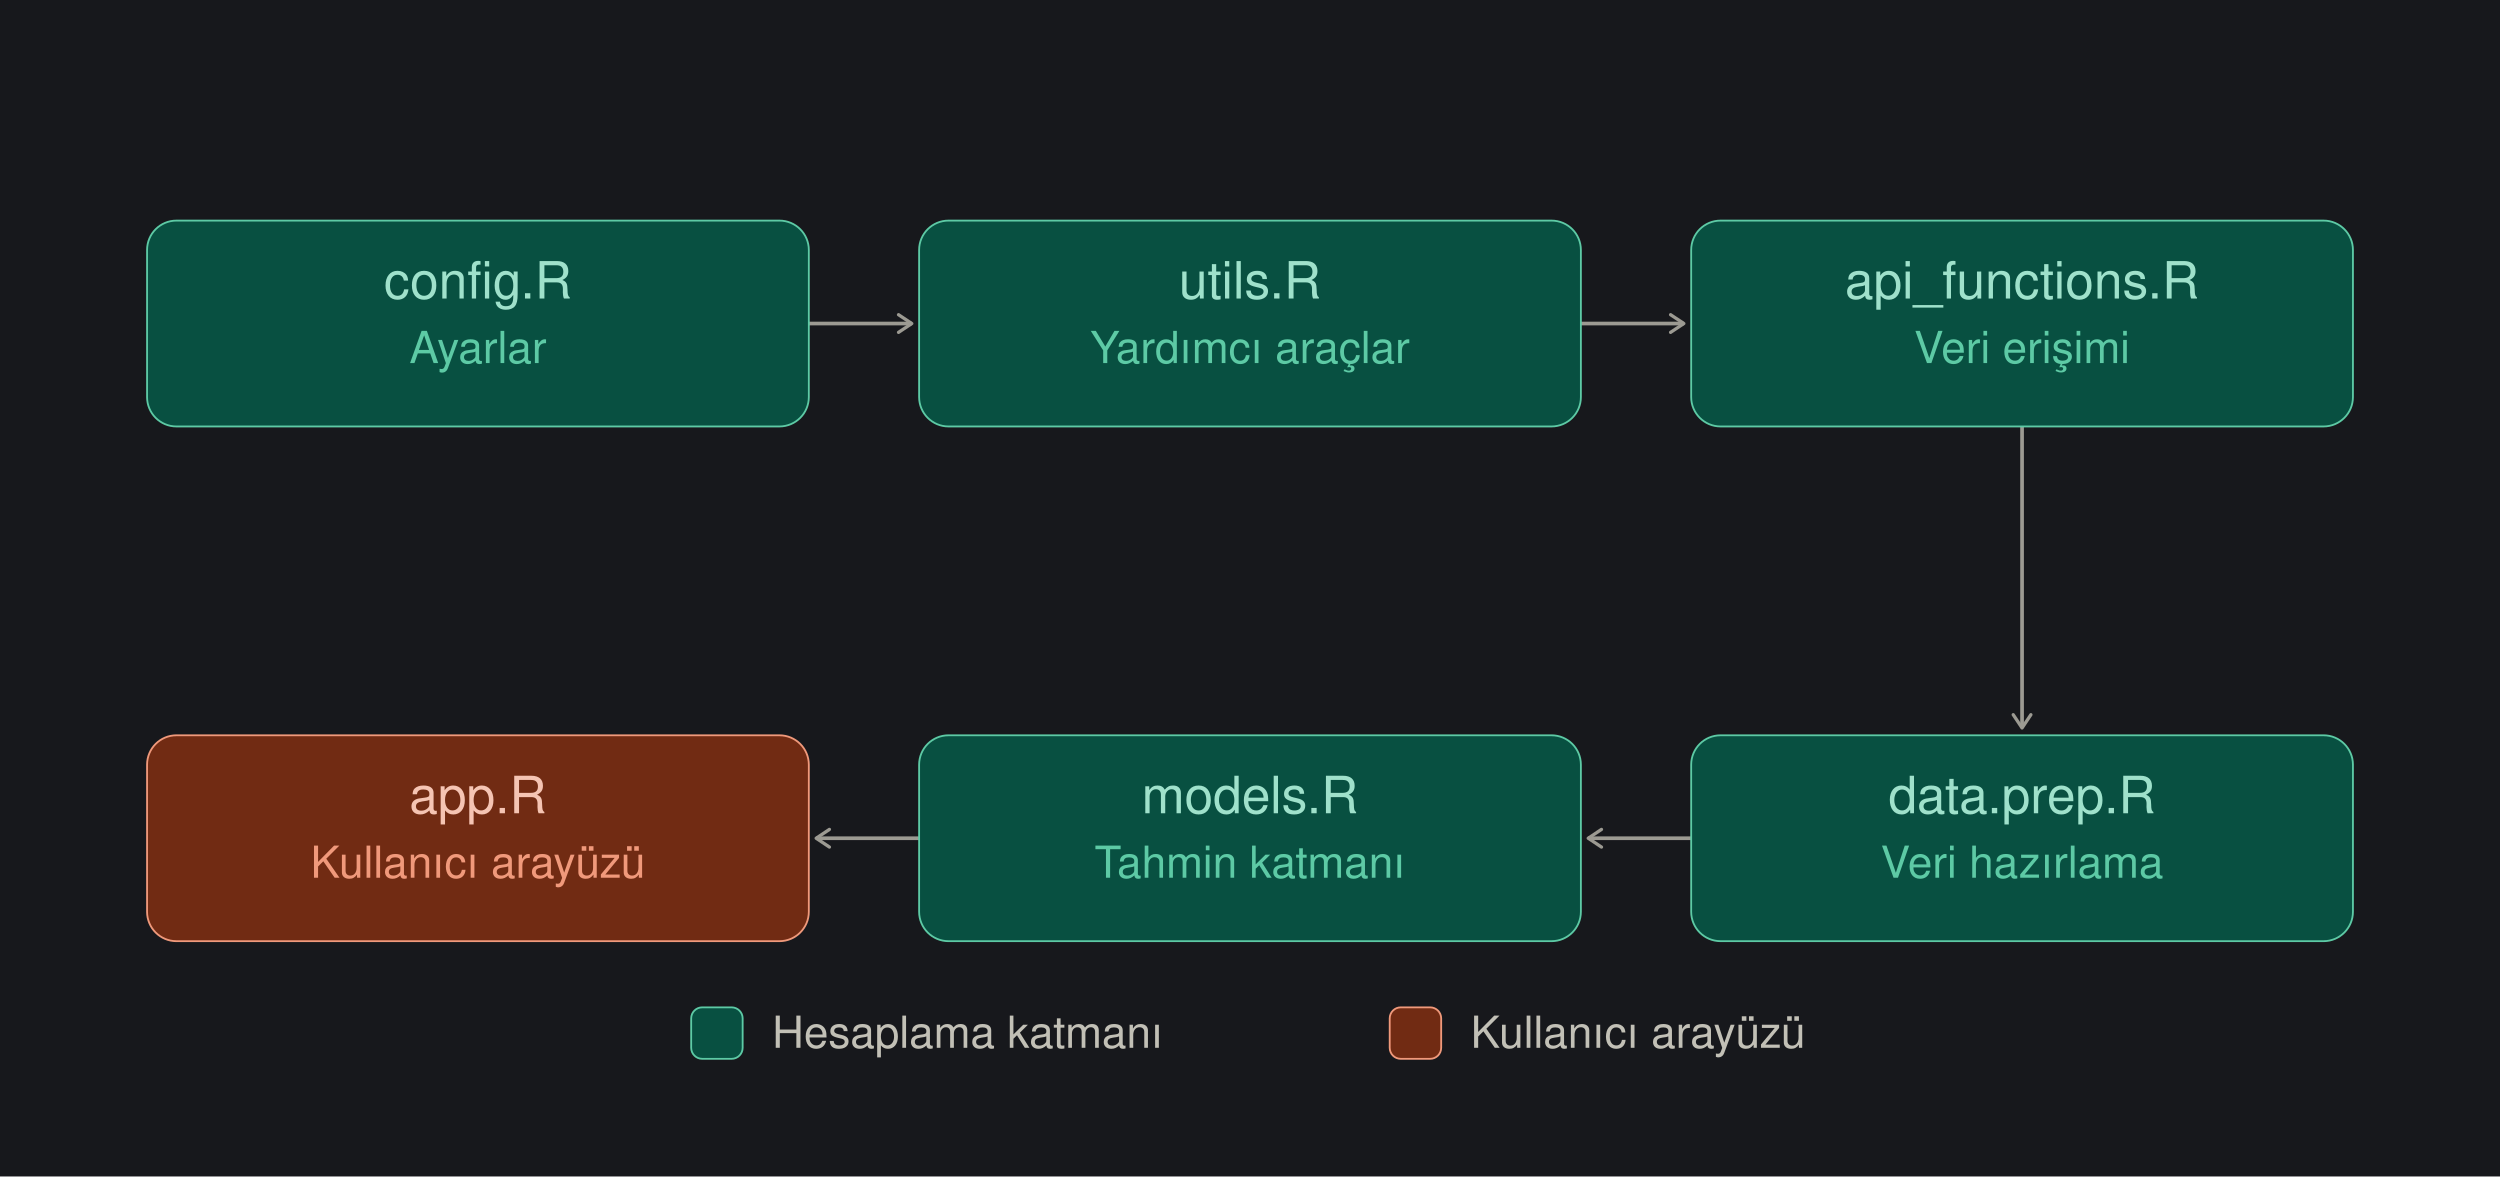
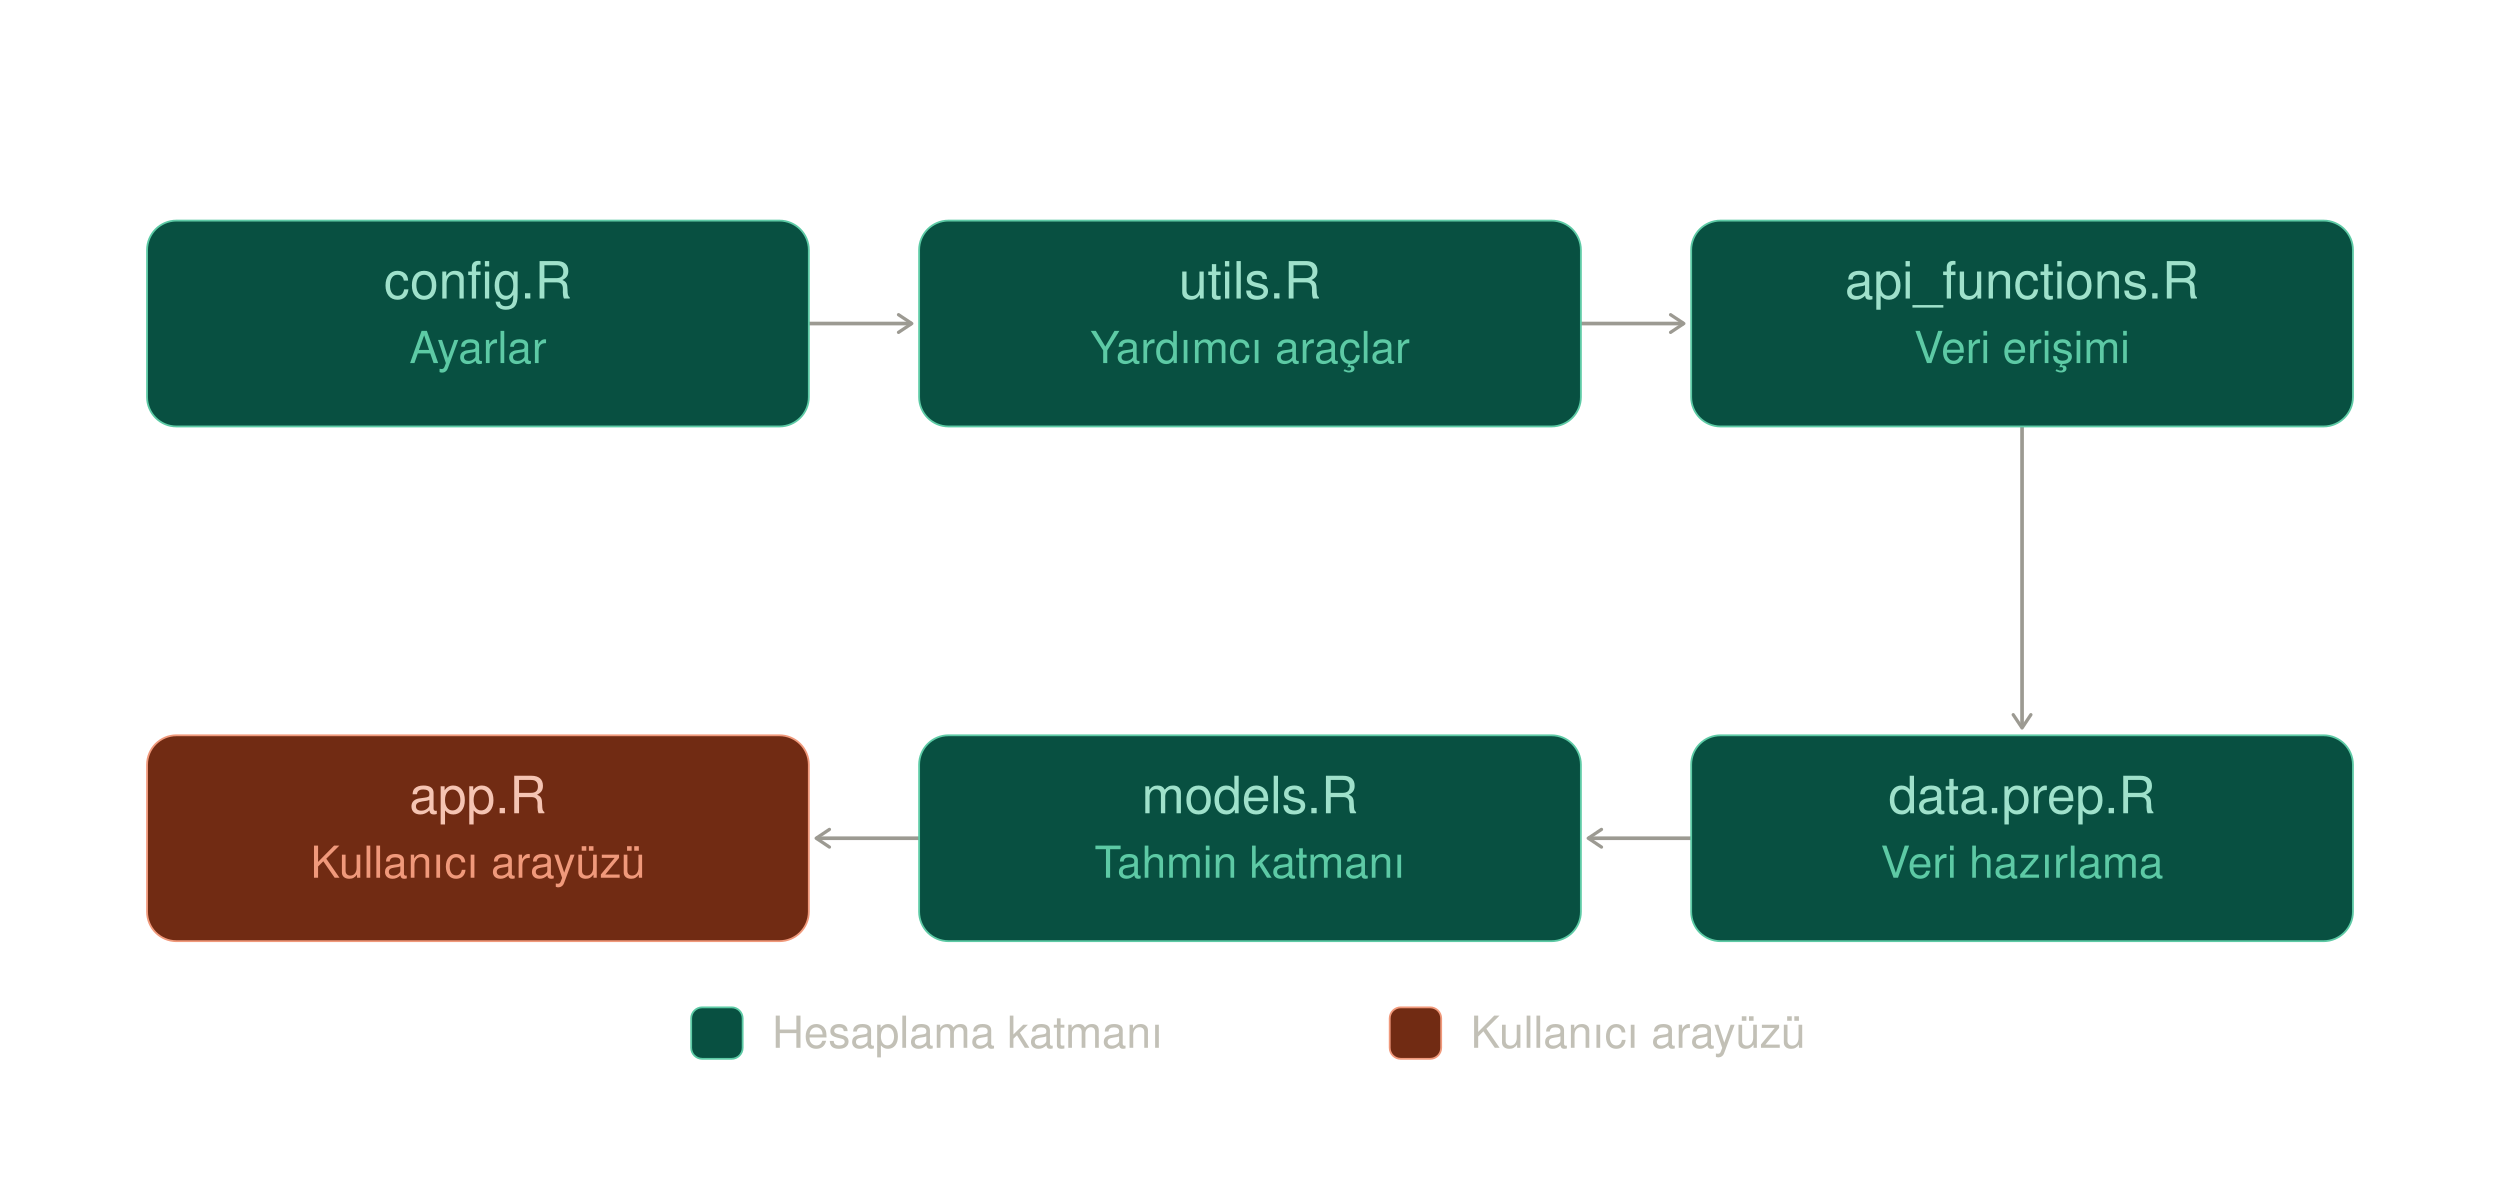
<svg xmlns="http://www.w3.org/2000/svg" width="680" height="320" viewBox="0 0 680 320" role="img">
  <defs>
    <marker id="arrow" viewBox="0 0 10 10" refX="8" refY="5" markerWidth="6" markerHeight="6" orient="auto-start-reverse">
      <path d="M2 1L8 5L2 9" fill="none" stroke="#9C9A92" stroke-width="1.5" stroke-linecap="round" stroke-linejoin="round" />
    </marker>
  </defs>
-   <rect width="680" height="320" fill="#17181C" />
  <line x1="220" y1="88" x2="248" y2="88" stroke="#9C9A92" stroke-width="1" marker-end="url(#arrow)" />
  <line x1="430" y1="88" x2="458" y2="88" stroke="#9C9A92" stroke-width="1" marker-end="url(#arrow)" />
  <line x1="550" y1="116" x2="550" y2="198" stroke="#9C9A92" stroke-width="1" marker-end="url(#arrow)" />
  <line x1="460" y1="228" x2="432" y2="228" stroke="#9C9A92" stroke-width="1" marker-end="url(#arrow)" />
  <line x1="250" y1="228" x2="222" y2="228" stroke="#9C9A92" stroke-width="1" marker-end="url(#arrow)" />
  <rect x="40" y="60" width="180" height="56" rx="8" fill="#085041" stroke="#5DCAA5" stroke-width="0.5" />
  <text x="130" y="78" text-anchor="middle" dominant-baseline="central" font-family="Helvetica, Arial, sans-serif" font-size="14" font-weight="500" fill="#9FE1CB">config.R</text>
  <text x="130" y="96" text-anchor="middle" dominant-baseline="central" font-family="Helvetica, Arial, sans-serif" font-size="12" fill="#5DCAA5">Ayarlar</text>
  <rect x="250" y="60" width="180" height="56" rx="8" fill="#085041" stroke="#5DCAA5" stroke-width="0.5" />
  <text x="340" y="78" text-anchor="middle" dominant-baseline="central" font-family="Helvetica, Arial, sans-serif" font-size="14" font-weight="500" fill="#9FE1CB">utils.R</text>
  <text x="340" y="96" text-anchor="middle" dominant-baseline="central" font-family="Helvetica, Arial, sans-serif" font-size="12" fill="#5DCAA5">Yardımcı araçlar</text>
  <rect x="460" y="60" width="180" height="56" rx="8" fill="#085041" stroke="#5DCAA5" stroke-width="0.5" />
  <text x="550" y="78" text-anchor="middle" dominant-baseline="central" font-family="Helvetica, Arial, sans-serif" font-size="14" font-weight="500" fill="#9FE1CB">api_functions.R</text>
  <text x="550" y="96" text-anchor="middle" dominant-baseline="central" font-family="Helvetica, Arial, sans-serif" font-size="12" fill="#5DCAA5">Veri erişimi</text>
  <rect x="460" y="200" width="180" height="56" rx="8" fill="#085041" stroke="#5DCAA5" stroke-width="0.5" />
  <text x="550" y="218" text-anchor="middle" dominant-baseline="central" font-family="Helvetica, Arial, sans-serif" font-size="14" font-weight="500" fill="#9FE1CB">data.prep.R</text>
  <text x="550" y="236" text-anchor="middle" dominant-baseline="central" font-family="Helvetica, Arial, sans-serif" font-size="12" fill="#5DCAA5">Veri hazırlama</text>
  <rect x="250" y="200" width="180" height="56" rx="8" fill="#085041" stroke="#5DCAA5" stroke-width="0.5" />
  <text x="340" y="218" text-anchor="middle" dominant-baseline="central" font-family="Helvetica, Arial, sans-serif" font-size="14" font-weight="500" fill="#9FE1CB">models.R</text>
  <text x="340" y="236" text-anchor="middle" dominant-baseline="central" font-family="Helvetica, Arial, sans-serif" font-size="12" fill="#5DCAA5">Tahmin katmanı</text>
  <rect x="40" y="200" width="180" height="56" rx="8" fill="#712B13" stroke="#F0997B" stroke-width="0.5" />
  <text x="130" y="218" text-anchor="middle" dominant-baseline="central" font-family="Helvetica, Arial, sans-serif" font-size="14" font-weight="500" fill="#F5C4B3">app.R</text>
  <text x="130" y="236" text-anchor="middle" dominant-baseline="central" font-family="Helvetica, Arial, sans-serif" font-size="12" fill="#F0997B">Kullanıcı arayüzü</text>
  <rect x="188" y="274" width="14" height="14" rx="3" fill="#085041" stroke="#5DCAA5" stroke-width="0.5" />
  <text x="210" y="285" font-family="Helvetica, Arial, sans-serif" font-size="12" fill="#C2C0B6">Hesaplama katmanı</text>
  <rect x="378" y="274" width="14" height="14" rx="3" fill="#712B13" stroke="#F0997B" stroke-width="0.5" />
  <text x="400" y="285" font-family="Helvetica, Arial, sans-serif" font-size="12" fill="#C2C0B6">Kullanıcı arayüzü</text>
</svg>
